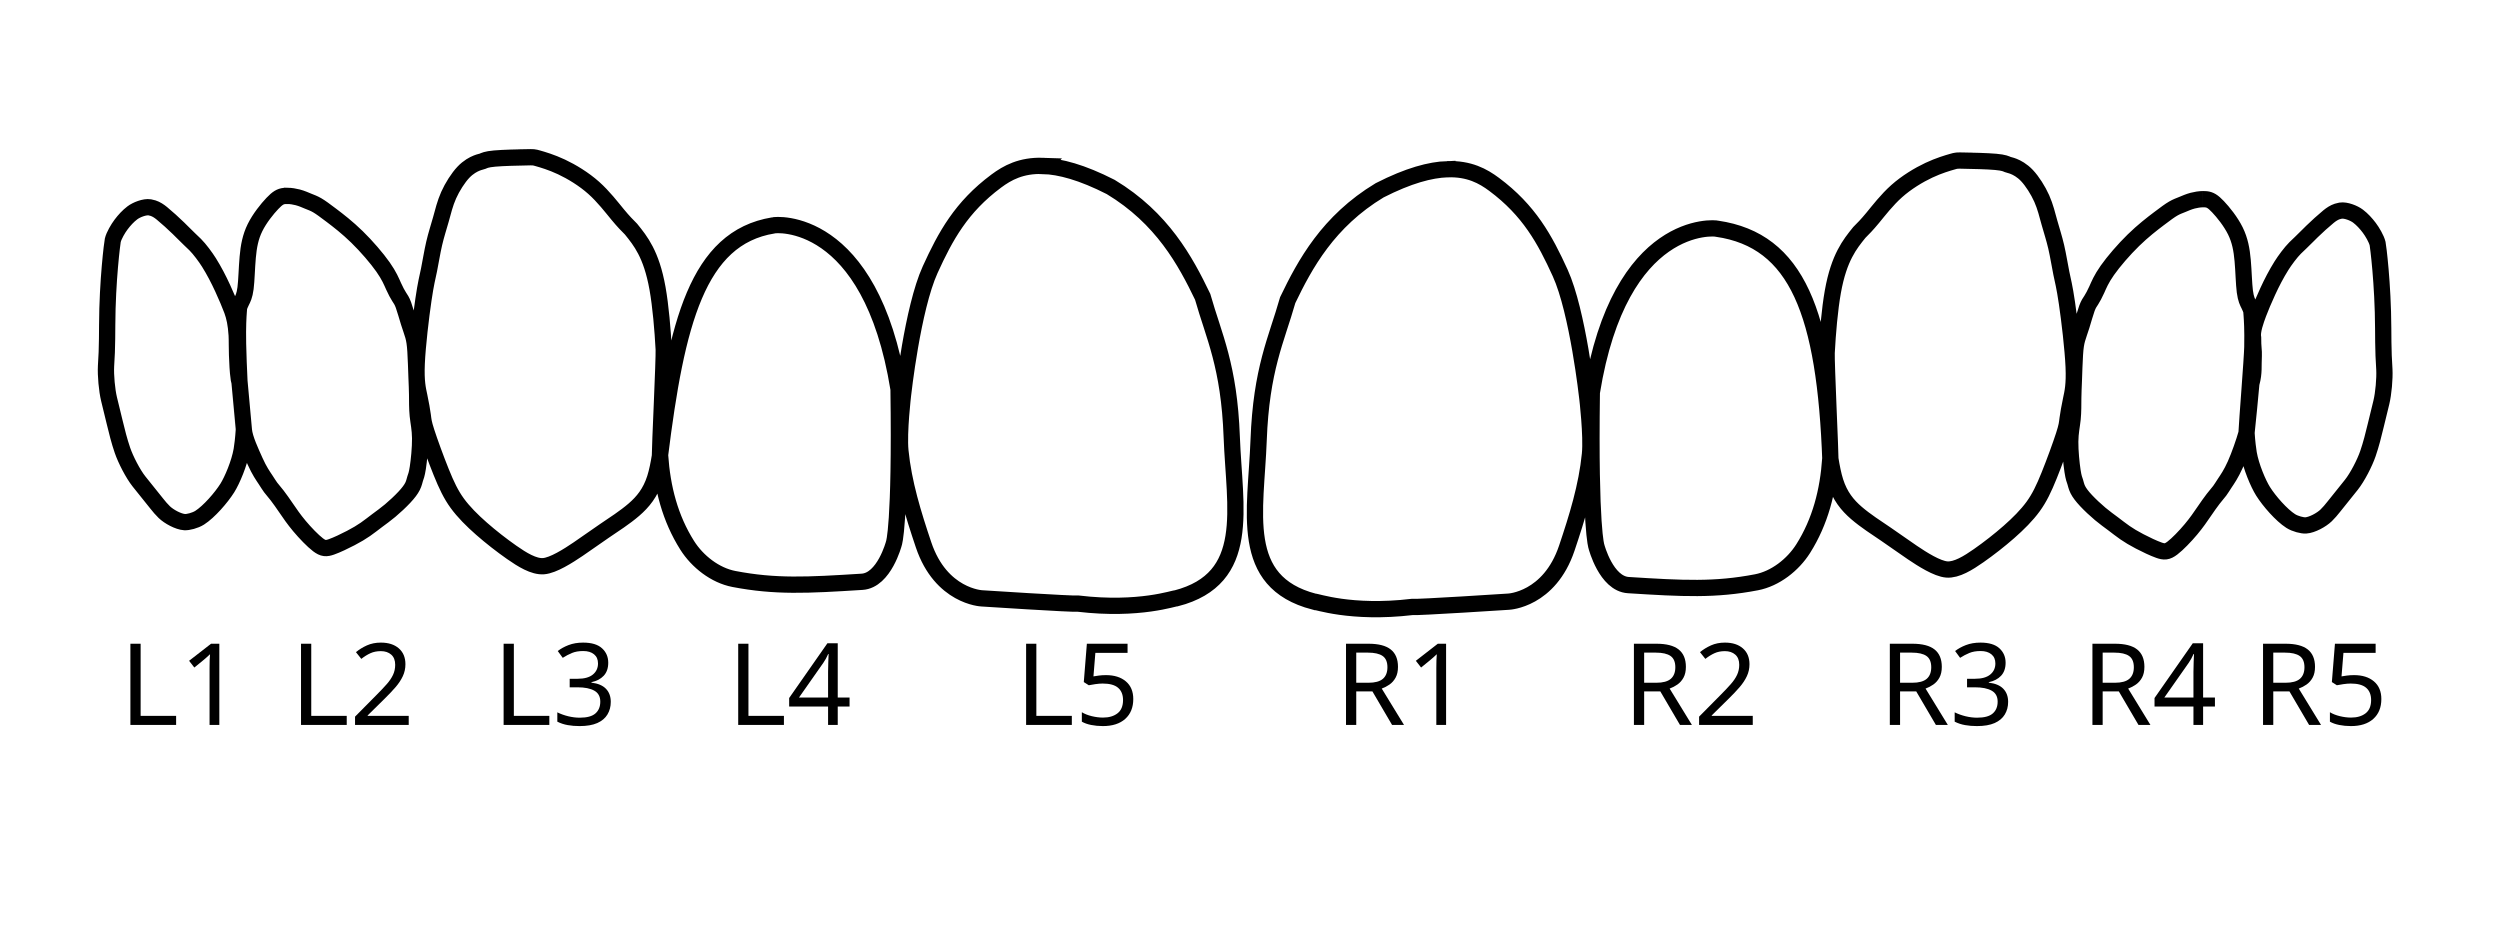
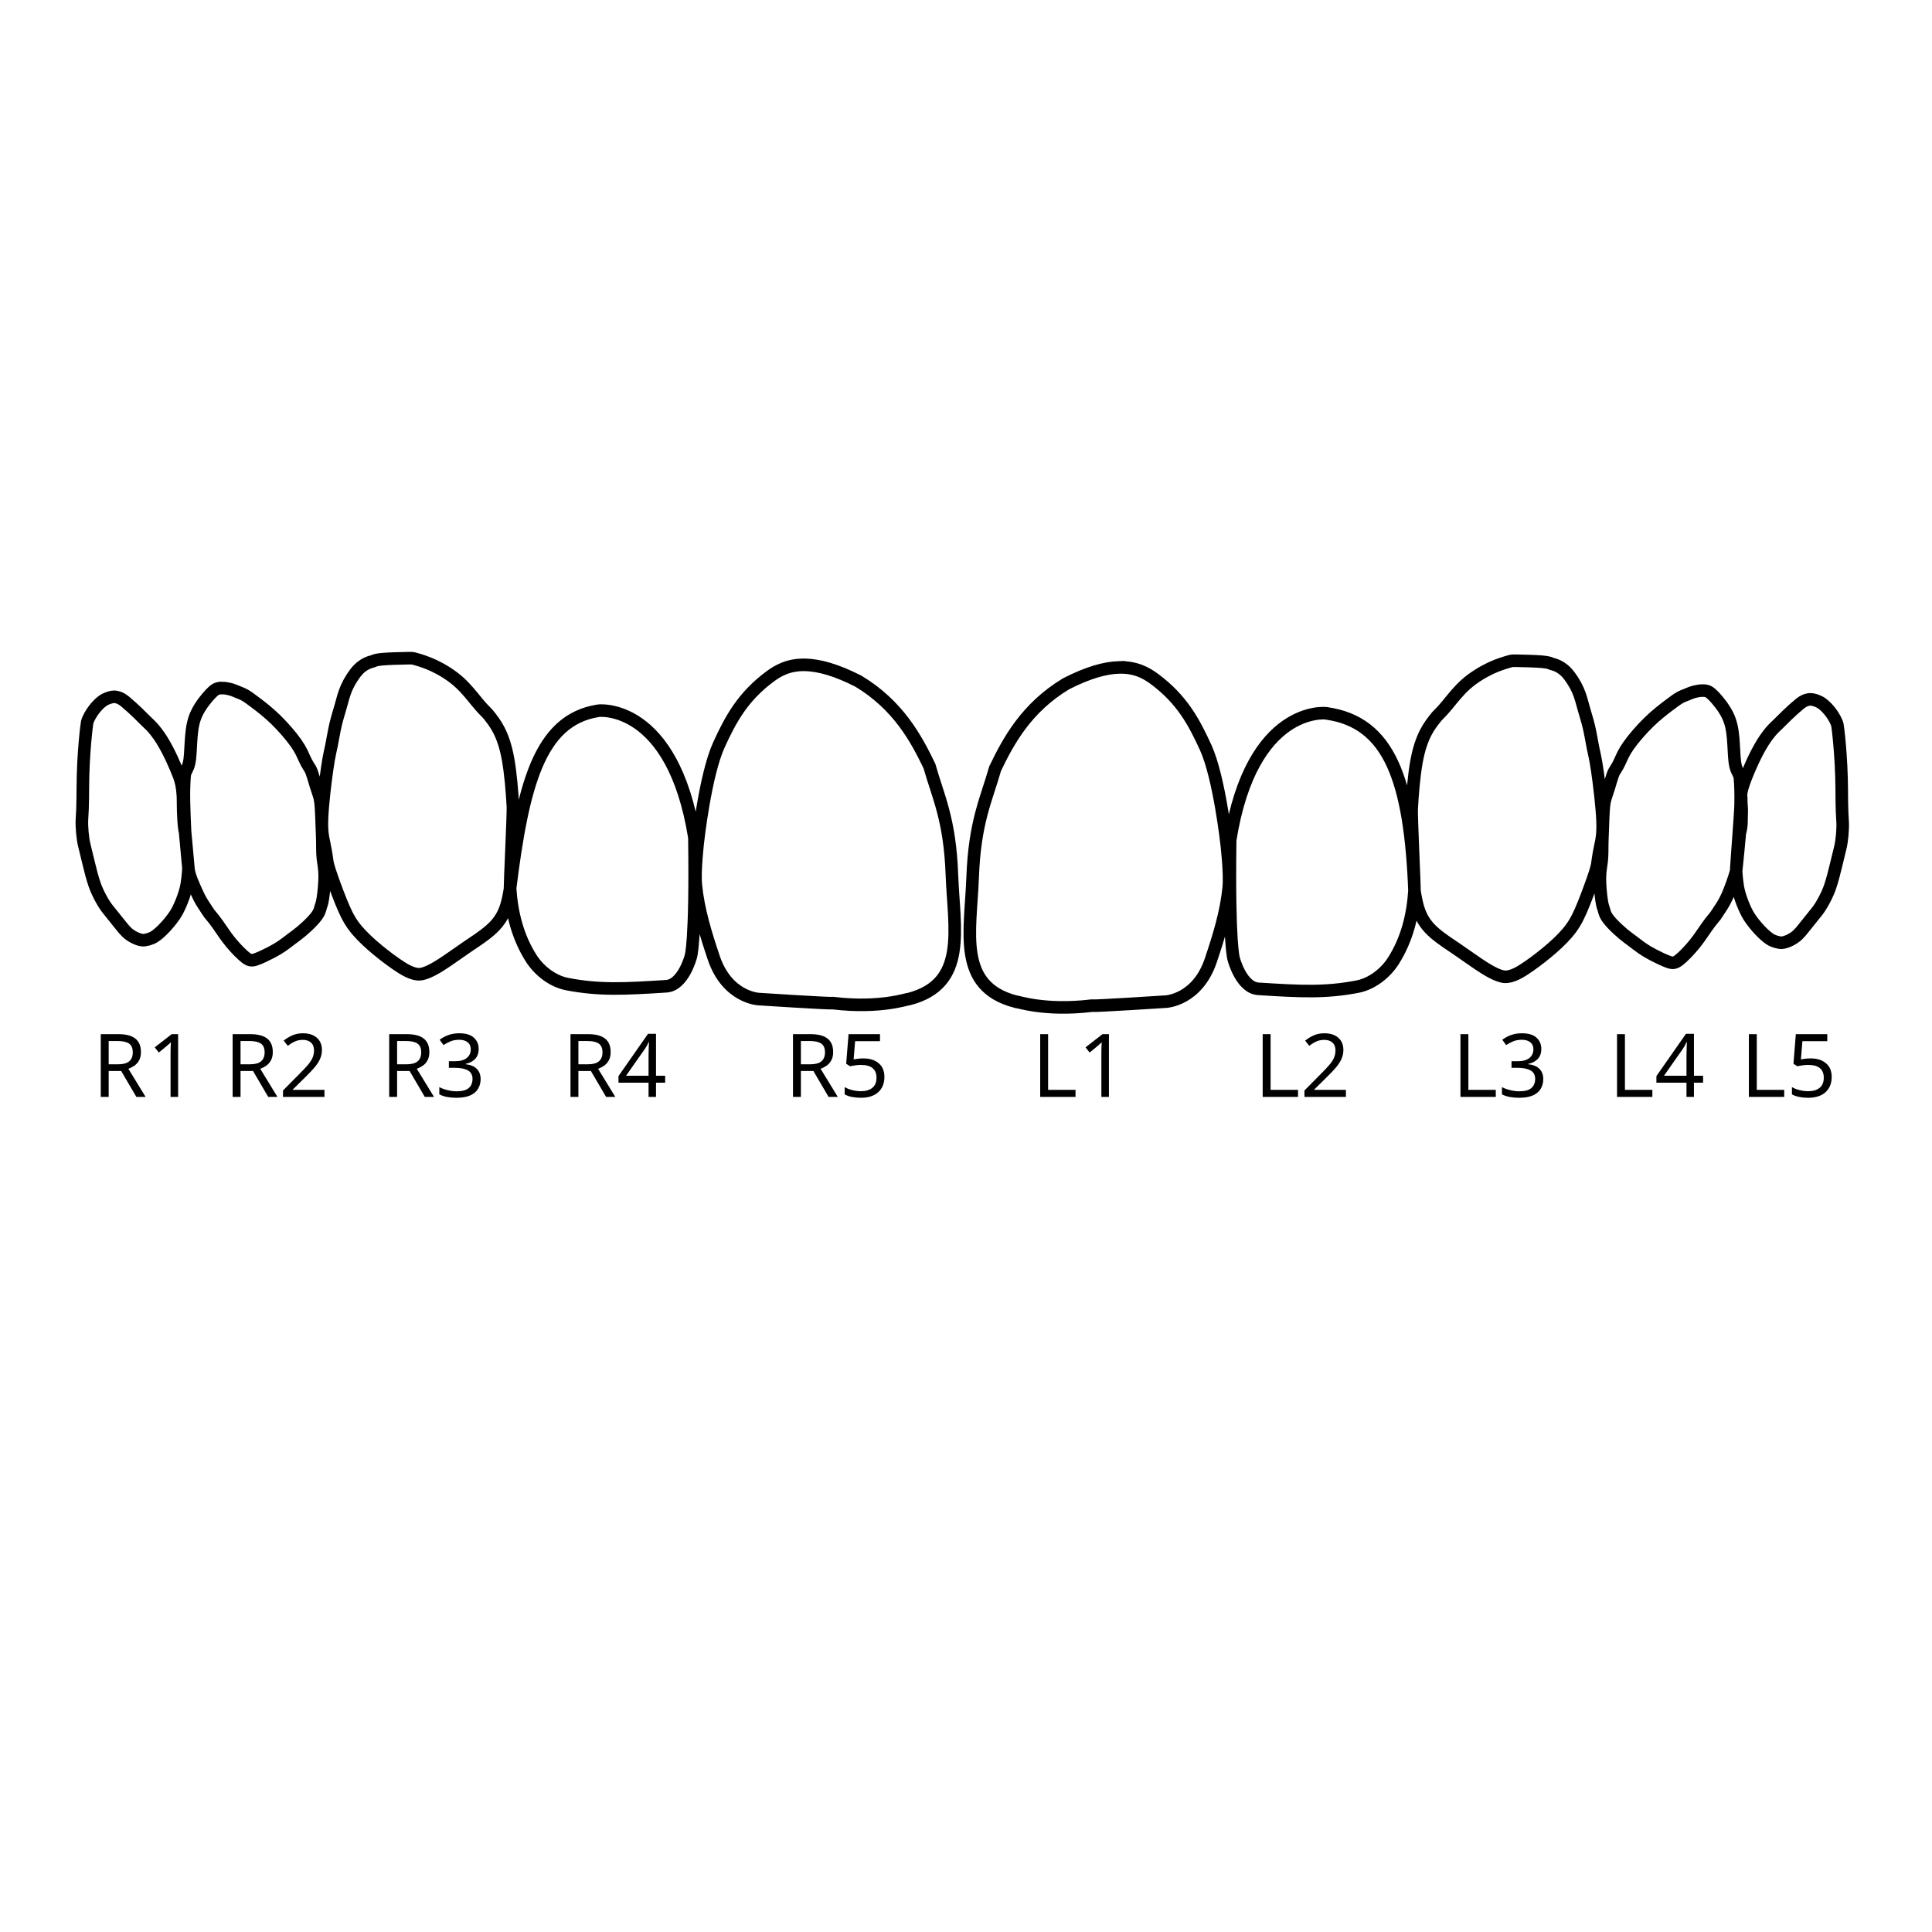
- <svg xmlns="http://www.w3.org/2000/svg" width="1080" height="400" viewBox="0 300 1080 400" version="1.1" id="svg1">
+ <svg xmlns="http://www.w3.org/2000/svg" width="1080" height="1080" viewBox="0 0 1080 1080" version="1.1" id="svg1">
  <defs id="defs1" />
  <g id="layer1">
    <path id="path1" fill="none" stroke="#000000" stroke-width="7.027" d="m 227.293,367.955 c -3.3,0.07 -9.899,0.204 -13.603,0.54 -3.704,0.336 -4.51,0.875 -5.183,1.144 -0.674,0.27 -1.213,0.269 -2.56,0.808 -1.347,0.538 -3.579,1.656 -5.787,3.994 -2.208,2.338 -4.753,6.298 -6.345,9.881 -1.592,3.583 -2.417,7.139 -3.359,10.503 -0.942,3.363 -2.02,6.6 -2.896,10.371 -0.876,3.771 -1.546,8.084 -2.22,11.383 -0.674,3.3 -1.346,5.586 -2.424,12.926 -1.078,7.34 -2.559,19.734 -2.896,27.546 -0.337,7.812 0.47,11.041 1.144,14.206 0.673,3.165 1.21,6.263 1.48,8.283 0.27,2.02 0.269,2.964 1.616,7.14 1.347,4.175 4.046,11.592 6.336,17.27 2.29,5.678 4.211,9.7 6.935,13.444 2.725,3.744 6.42,7.443 10.485,11.011 4.065,3.568 8.583,7.089 13.045,10.217 4.461,3.128 9.561,6.295 13.753,5.969 4.191,-0.327 10.649,-4.463 14.878,-7.321 4.229,-2.858 7.448,-5.229 11.424,-7.925 3.976,-2.696 8.843,-5.808 12.736,-9.168 3.892,-3.36 7.128,-7.289 9.118,-13.535 0.905,-2.838 1.606,-6.404 2.179,-10.004 0.937,14.138 4.359,27.295 11.71,38.934 4.431,7.016 12.052,12.984 20.202,14.547 17.906,3.433 31.66,2.714 55.355,1.212 9.572,-0.607 13.739,-16.567 13.739,-16.567 0,0 2.828,-7.274 2.02,-66.671 -12.122,-75.155 -53.335,-71.114 -54.143,-70.71 -32.718,5.354 -41.801,42.207 -48.949,99.652 -0.062,-3.103 1.842,-42.255 1.641,-46.108 -0.436,-8.382 -1.322,-18.749 -2.673,-26.325 -1.352,-7.576 -3.219,-12.674 -5.206,-16.512 -1.987,-3.839 -4.106,-6.465 -6.227,-9.091 -1.616,-1.616 -3.234,-3.232 -5.792,-6.327 -2.557,-3.095 -6.123,-7.757 -10.358,-11.529 -4.235,-3.772 -9.488,-6.954 -13.893,-9.023 -4.405,-2.069 -8.245,-3.166 -10.113,-3.699 -1.867,-0.533 -1.87,-0.535 -5.17,-0.467 z m 621.254,1.43 c -3.3,-0.07 -3.302,-0.07 -5.17,0.467 -1.867,0.533 -5.707,1.63 -10.113,3.699 -4.405,2.069 -9.658,5.251 -13.893,9.023 -4.235,3.772 -7.801,8.433 -10.358,11.529 -2.557,3.095 -4.175,4.711 -5.791,6.327 -2.121,2.626 -4.241,5.253 -6.227,9.091 -1.987,3.838 -3.854,8.936 -5.206,16.512 -1.352,7.576 -2.238,17.943 -2.673,26.325 -0.2,3.853 1.695,43.799 1.637,46.902 -2.28,-63.982 -14.378,-95.4 -48.945,-100.446 -0.808,-0.404 -42.022,-4.444 -54.143,70.71 -0.808,59.396 2.02,66.671 2.02,66.671 0,0 4.167,15.96 13.739,16.567 23.696,1.502 37.449,2.221 55.355,-1.212 8.15,-1.563 15.771,-7.531 20.202,-14.547 7.351,-11.639 10.773,-24.796 11.71,-38.934 0.573,3.599 1.274,7.165 2.179,10.003 1.991,6.246 5.226,10.174 9.118,13.535 3.892,3.36 8.76,6.472 12.736,9.168 3.976,2.696 7.195,5.067 11.424,7.925 4.229,2.858 10.687,6.994 14.878,7.321 4.191,0.327 9.291,-2.841 13.753,-5.968 4.461,-3.128 8.98,-6.649 13.044,-10.217 4.065,-3.568 7.76,-7.267 10.485,-11.011 2.725,-3.744 4.645,-7.766 6.935,-13.444 2.29,-5.678 4.989,-13.095 6.336,-17.27 1.347,-4.175 1.346,-5.119 1.616,-7.14 0.27,-2.02 0.806,-5.118 1.48,-8.283 0.674,-3.165 1.481,-6.395 1.144,-14.206 -0.336,-7.812 -1.818,-20.206 -2.896,-27.546 -1.077,-7.34 -1.75,-9.627 -2.424,-12.926 -0.674,-3.3 -1.344,-7.612 -2.219,-11.383 -0.876,-3.771 -1.954,-7.008 -2.896,-10.371 -0.942,-3.363 -1.762,-6.92 -3.354,-10.503 -1.592,-3.583 -4.142,-7.543 -6.35,-9.881 -2.208,-2.338 -4.44,-3.455 -5.787,-3.994 -1.347,-0.538 -1.886,-0.538 -2.56,-0.808 -0.674,-0.27 -1.48,-0.807 -5.183,-1.144 -3.704,-0.336 -10.303,-0.473 -13.603,-0.54 z m -397.976,2.283 c -9.441,-0.325 -15.451,3.031 -20.166,6.536 -15.147,11.26 -21.972,23.793 -28.572,38.285 -7.634,16.762 -11.715,54.003 -11.715,54.003 0,0 -1.931,16.217 -1.144,24.283 1.353,13.862 5.565,27.369 9.999,40.572 7.514,22.375 25.145,23.143 25.145,23.143 0,0 39.426,2.568 41.712,2.283 26.571,3.143 41.716,-2.568 42.288,-2.283 32.857,-8.571 25.139,-38.859 23.997,-69.716 -1.143,-30.857 -7.711,-43.428 -12.568,-60.57 -7.428,-15.428 -17.429,-33.997 -39.715,-47.426 -12.5,-6.375 -21.918,-8.856 -29.262,-9.109 z m 174.699,1.43 c -7.343,0.253 -16.762,2.734 -29.262,9.109 -22.285,13.429 -32.286,31.998 -39.715,47.426 -4.857,17.143 -11.425,29.718 -12.568,60.575 -1.143,30.857 -8.86,61.14 23.997,69.712 0.572,-0.285 15.717,5.43 42.288,2.288 2.286,0.285 41.712,-2.288 41.712,-2.288 0,0 17.631,-0.769 25.145,-23.143 4.434,-13.204 8.646,-26.71 9.999,-40.572 0.787,-8.066 -1.144,-24.283 -1.144,-24.283 0,0 -4.081,-37.236 -11.715,-53.998 -6.6,-14.492 -13.425,-27.03 -28.572,-38.289 -4.715,-3.505 -10.725,-6.861 -20.166,-6.536 z M 124.208,384.613 c -0.477,-0.009 -0.938,0.007 -1.366,0.053 -1.714,0.191 -2.932,0.865 -5.17,3.218 -2.238,2.353 -5.498,6.387 -7.498,10.435 -2,4.048 -2.741,8.111 -3.159,12.808 -0.418,4.698 -0.511,10.029 -0.94,13.362 -0.429,3.333 -1.192,4.667 -1.716,5.714 -0.524,1.048 -0.81,1.811 -0.953,2.192 -0.143,0.381 -0.143,0.379 -0.286,2.378 -0.143,2 -0.429,6.002 -0.286,13.716 0.09,4.85 0.345,10.816 0.608,16.449 -0.083,-0.339 -0.205,-0.687 -0.25,-1.008 -0.623,-4.495 -0.545,-6.251 -0.787,-10.729 -0.109,-2.016 -0.028,-6.419 -0.158,-8.456 -0.307,-4.797 -0.98,-7.851 -2.001,-10.671 -0.785,-2.167 -2.618,-6.463 -4.067,-9.6 -1.76,-3.812 -3.694,-7.55 -5.914,-11.097 -1.424,-2.276 -4.02,-5.79 -5.923,-7.684 -0.801,-0.798 -1.629,-1.573 -2.451,-2.351 -0.987,-0.935 -2.552,-2.494 -3.518,-3.463 -0.419,-0.421 -0.839,-0.841 -1.262,-1.257 -1.905,-1.874 -5.123,-4.786 -7.194,-6.477 -1.161,-0.948 -2.393,-1.77 -3.799,-2.229 -0.454,-0.148 -0.927,-0.265 -1.412,-0.345 -2.196,-0.362 -5.745,1.025 -7.534,2.383 -1.83,1.39 -3.438,3.151 -4.852,5.029 -1.296,1.722 -3.108,4.755 -3.599,6.845 -0.196,0.834 -2.34,17.2 -2.415,36.624 -0.014,3.924 -0.048,7.845 -0.186,11.751 -0.07,1.989 -0.217,3.981 -0.318,5.973 -0.2,3.954 0.371,10.384 1.303,14.238 0.392,1.623 1.482,6.026 2.396,9.849 0.991,4.142 2.03,8.28 3.404,12.282 1.375,4.004 4.525,10.159 7.162,13.467 1.875,2.351 5.316,6.58 7.616,9.5 1.036,1.315 2.11,2.59 3.286,3.726 1.98,1.913 6.048,4.155 8.787,4.321 1.465,0.089 4.538,-0.659 6.5,-1.906 4.016,-2.554 9.306,-8.63 11.946,-12.831 2.105,-3.349 5.226,-10.702 6.205,-16.399 0.269,-1.566 0.714,-5.04 0.935,-8.71 0.007,0.026 -5.35,-58.959 0.014,0.061 0.345,3.798 3.047,9.473 4.857,13.521 1.81,4.048 3.432,6.335 4.48,7.907 1.048,1.571 1.523,2.429 2.238,3.381 0.714,0.952 1.667,1.996 2.81,3.472 1.143,1.476 2.476,3.383 3.976,5.574 1.5,2.19 3.166,4.668 5.642,7.621 2.476,2.952 5.763,6.378 8.025,8.093 2.262,1.714 3.5,1.713 5.81,0.903 2.309,-0.81 5.69,-2.427 8.333,-3.808 2.643,-1.381 4.546,-2.525 6.332,-3.763 1.786,-1.238 3.451,-2.572 5.165,-3.858 1.714,-1.286 3.476,-2.52 5.524,-4.235 2.048,-1.714 4.385,-3.907 6.123,-5.764 1.738,-1.857 2.878,-3.378 3.545,-4.711 0.667,-1.333 0.858,-2.477 1.144,-3.381 0.286,-0.905 0.668,-1.571 1.144,-4.666 0.476,-3.095 1.046,-8.623 0.999,-12.718 -0.047,-4.095 -0.713,-6.762 -1.021,-9.804 -0.308,-3.042 -0.258,-6.456 -0.286,-9.028 -0.028,-2.571 -0.133,-4.3 -0.254,-7.543 -0.121,-3.244 -0.257,-8.005 -0.468,-11.243 -0.21,-3.238 -0.495,-4.953 -0.971,-6.668 -0.476,-1.714 -1.144,-3.426 -1.906,-5.855 -0.762,-2.429 -1.618,-5.572 -2.31,-7.457 -0.692,-1.885 -1.217,-2.511 -1.884,-3.558 -0.667,-1.048 -1.474,-2.515 -2.369,-4.507 -0.896,-1.992 -1.88,-4.509 -4.566,-8.324 -2.686,-3.815 -7.073,-8.928 -11.247,-13.004 -4.174,-4.075 -8.135,-7.115 -11.02,-9.3 -2.885,-2.185 -4.697,-3.518 -6.173,-4.375 -1.476,-0.857 -2.618,-1.237 -3.903,-1.761 -1.286,-0.523 -2.714,-1.191 -4.534,-1.67 -1.365,-0.359 -2.949,-0.611 -4.38,-0.635 z m 827.425,1.43 c -1.43,0.026 -3.015,0.276 -4.38,0.636 -1.82,0.48 -3.249,1.146 -4.534,1.67 -1.286,0.523 -2.427,0.908 -3.903,1.766 -1.476,0.857 -3.288,2.191 -6.173,4.375 -2.885,2.185 -6.842,5.22 -11.016,9.295 -4.174,4.075 -8.565,9.188 -11.252,13.004 -2.686,3.815 -3.67,6.332 -4.566,8.324 -0.896,1.992 -1.703,3.459 -2.369,4.507 -0.667,1.048 -1.191,1.673 -1.884,3.558 -0.692,1.885 -1.548,5.029 -2.31,7.457 -0.762,2.429 -1.43,4.141 -1.906,5.855 -0.476,1.714 -0.762,3.429 -0.971,6.667 -0.21,3.238 -0.347,7.999 -0.467,11.243 -0.12,3.244 -0.227,4.972 -0.254,7.543 -0.026,2.571 0.019,5.986 -0.286,9.028 -0.307,3.042 -0.974,5.709 -1.021,9.804 -0.043,4.095 0.523,9.623 0.998,12.718 0.476,3.095 0.858,3.761 1.144,4.666 0.286,0.905 0.477,2.048 1.144,3.381 0.667,1.333 1.807,2.854 3.545,4.711 1.738,1.857 4.075,4.05 6.123,5.764 2.048,1.714 3.81,2.954 5.524,4.239 1.714,1.286 3.379,2.615 5.165,3.853 1.786,1.238 3.689,2.382 6.332,3.763 2.643,1.381 6.024,2.999 8.333,3.808 2.309,0.81 3.548,0.811 5.81,-0.903 2.262,-1.714 5.548,-5.14 8.025,-8.093 2.476,-2.952 4.142,-5.43 5.642,-7.621 1.5,-2.19 2.833,-4.097 3.976,-5.574 1.143,-1.476 2.095,-2.52 2.809,-3.472 0.714,-0.952 1.19,-1.81 2.238,-3.381 1.048,-1.571 2.67,-3.859 4.48,-7.907 1.81,-4.048 3.809,-9.854 4.856,-13.521 0.009,-0.019 0.009,-0.035 0.019,-0.062 0.221,3.669 0.666,7.14 0.935,8.705 0.979,5.697 4.1,13.05 6.205,16.399 2.64,4.201 7.93,10.277 11.946,12.831 1.961,1.248 5.035,1.995 6.5,1.906 2.739,-0.166 6.808,-2.407 8.787,-4.321 1.176,-1.137 2.25,-2.411 3.286,-3.726 2.3,-2.919 5.741,-7.148 7.616,-9.5 2.638,-3.307 5.787,-9.458 7.162,-13.462 1.374,-4.002 2.413,-8.144 3.404,-12.287 0.915,-3.823 2.009,-8.226 2.401,-9.849 0.931,-3.854 1.499,-10.284 1.298,-14.238 -0.101,-1.992 -0.248,-3.984 -0.318,-5.973 -0.138,-3.906 -0.171,-7.827 -0.186,-11.751 -0.079,-19.423 -2.219,-35.79 -2.415,-36.624 -0.492,-2.089 -2.303,-5.123 -3.599,-6.845 -1.414,-1.878 -3.022,-3.639 -4.852,-5.029 -1.789,-1.358 -5.339,-2.745 -7.534,-2.383 -0.485,0.079 -0.958,0.197 -1.411,0.345 -1.406,0.458 -2.638,1.281 -3.799,2.229 -2.071,1.691 -5.289,4.603 -7.194,6.477 -0.423,0.416 -0.843,0.837 -1.262,1.257 -0.965,0.969 -2.531,2.528 -3.518,3.463 -0.822,0.778 -1.65,1.554 -2.451,2.351 -1.903,1.894 -4.499,5.408 -5.923,7.684 -2.22,3.547 -4.154,7.286 -5.914,11.097 -1.448,3.136 -3.282,7.433 -4.067,9.6 -1.021,2.819 -2.822,7.528 -2.272,10.469 -0.026,4.027 0.404,5.628 0.295,7.644 -0.242,4.478 0.23,7.392 -0.964,11.744 -0.088,0.315 -2.09,21.69 -2.173,22.032 0.263,-5.636 2.438,-32.619 2.527,-37.473 0.143,-7.714 -0.143,-11.716 -0.285,-13.716 -0.143,-2 -0.143,-1.998 -0.286,-2.378 -0.143,-0.38 -0.429,-1.145 -0.953,-2.192 -0.523,-1.048 -1.287,-2.381 -1.716,-5.714 -0.429,-3.333 -0.522,-8.664 -0.94,-13.362 -0.418,-4.698 -1.159,-8.761 -3.159,-12.809 -2,-4.048 -5.26,-8.082 -7.498,-10.435 -2.238,-2.353 -3.455,-3.028 -5.17,-3.218 -0.429,-0.044 -0.889,-0.061 -1.366,-0.053" />
    <path class="interactive-path" id="path14" fill="transparent" data-tooth="L1" d="m 63.65,392.712 c -5.204,0.725 -8.813,5.443 -11.049,9.846 -2.24,6.743 -2.042,14.012 -2.704,21.021 -0.552,14.433 -1.121,28.9 -0.619,43.338 1.829,9.209 3.782,18.464 6.873,27.341 2.714,7.518 7.67,13.847 12.817,19.845 2.968,3.638 6.396,8.046 11.493,8.321 6.132,-1.067 10.016,-6.648 13.619,-11.217 6.797,-9.491 9.194,-21.688 7.525,-33.157 -1.178,-11.663 -2.308,-23.307 -2.73,-35.023 -0.463,-8.193 -4.757,-15.473 -8.222,-22.705 -2.875,-5.956 -7.052,-11.108 -11.86,-15.609 -4.356,-4.003 -8.208,-8.83 -13.433,-11.73 -0.543,-0.208 -1.129,-0.29 -1.709,-0.271 z" />
    <path class="interactive-path" id="path15" fill="transparent" data-tooth="L2" d="m 122.237,387.705 c -5.939,5.666 -11.196,12.818 -11.808,21.27 -1.22,7.389 -0.324,15.256 -3.153,22.243 -2.113,3.822 -0.828,8.461 -1.214,12.61 -0.125,14.739 0.628,29.53 2.917,44.095 3.039,10.315 9.194,19.315 15.674,27.754 4.539,6.143 8.843,12.807 15.068,17.388 3.058,1.226 5.932,-1.664 8.683,-2.585 9.125,-4.923 17.62,-11.193 24.806,-18.68 4.881,-5.712 4.816,-13.817 4.986,-20.924 -0.28,-10.808 -1.436,-21.565 -1.576,-32.378 -0.263,-5.468 -0.082,-11.073 -2.22,-16.231 -1.733,-5.731 -3.631,-11.429 -6.716,-16.596 -4.672,-10.539 -12.982,-18.851 -21.548,-26.318 -6.774,-5.57 -14.515,-11.78 -23.707,-11.718 z" />
    <path class="interactive-path" id="path16" fill="transparent" data-tooth="L3" d="m 223.405,371.064 c -7.528,0.198 -16.49,0.168 -21.825,6.432 -6.426,7.898 -8.118,18.319 -10.705,27.881 -4.18,17.959 -7.281,36.277 -7.813,54.736 -0.016,7.32 1.809,14.487 3.211,21.627 3.153,11.559 7.16,23.071 13.415,33.344 6.401,8.412 14.865,15.029 23.386,21.172 3.703,2.233 7.543,5.564 12.137,5.216 8.825,-3.254 16.228,-9.372 23.998,-14.515 8.058,-5.639 17.665,-11.248 20.803,-21.231 2.925,-9.64 2.123,-19.884 2.885,-29.816 0.557,-14.075 1.333,-28.233 -0.641,-42.241 -1.263,-11.629 -3.932,-23.855 -12.127,-32.702 -7.928,-8.48 -14.633,-18.626 -25.214,-24.153 -6.216,-3.427 -13.086,-6.275 -20.335,-5.759 -0.392,0.002 -0.783,0.005 -1.175,0.009 z" />
    <path class="interactive-path" id="path17" fill="transparent" data-tooth="L4" d="m 336.484,400.248 c -11.561,0.916 -21.986,8.138 -28.001,17.898 -9.348,14.947 -12.881,32.586 -16.067,49.681 -1.635,10.236 -3.448,20.494 -4.082,30.847 1.319,13.361 5,26.97 13.081,37.887 4.933,6.245 12.291,10.577 20.287,11.219 10.926,2.122 22.101,1.529 33.163,1.419 6.596,-0.392 13.366,-0.127 19.817,-1.661 4.534,-3.117 6.945,-8.526 8.495,-13.642 2.084,-12.188 1.692,-24.64 1.988,-36.961 -0.133,-10.387 0.476,-20.824 -0.497,-31.178 -3.287,-18.105 -8.851,-36.639 -20.966,-50.907 -6.803,-7.971 -16.567,-14.06 -27.218,-14.601 z" />
    <path class="interactive-path" id="path18" fill="transparent" data-tooth="L5" d="m 449.025,374.765 c -8.726,-0.185 -16.392,4.887 -22.496,10.652 -8.273,7.45 -14.548,16.816 -19.228,26.865 -6.747,12.465 -9.012,26.666 -11.574,40.433 -2.071,13.575 -4.31,27.296 -3.653,41.072 1.206,14.661 5.822,28.783 10.588,42.612 3.305,8.704 10.476,16.85 19.946,18.632 17.94,1.95 36.028,2.224 54.002,3.568 12.914,0.225 26.277,-0.726 38.285,-5.848 8.092,-3.722 13.474,-11.896 14.807,-20.582 2.238,-14.034 -0.117,-28.249 -0.557,-42.332 -0.443,-13.887 -2.401,-27.737 -6.508,-41.033 -3.145,-11.051 -6.41,-22.225 -12.528,-32.068 -9.489,-16.51 -23.698,-30.981 -41.786,-37.752 -6.133,-2.439 -12.645,-4.296 -19.298,-4.22 z" />
    <path class="interactive-path" id="path19" fill="transparent" data-tooth="R1" d="m 626.396,376.258 c -11.958,0.398 -23.463,5.124 -33.388,11.592 -13.339,9.36 -23.724,22.479 -30.91,37.029 -4.798,9.461 -7.224,19.888 -10.259,29.995 -5.11,17.333 -4.843,35.546 -6.151,53.403 -0.652,12.083 -1.804,25.204 4.349,36.179 4.135,7.378 12.307,11.048 20.218,12.848 13.273,3.466 27.13,3.106 40.668,1.943 14.127,-0.943 28.328,-1.113 42.397,-2.739 9.802,-2.304 17.302,-10.648 20.307,-20.042 4.449,-12.384 8.1,-25.151 9.944,-38.197 1.004,-16.352 -1.502,-32.692 -4.26,-48.766 -2.643,-15.311 -6.831,-30.599 -15.021,-43.949 -6.514,-10.982 -15.327,-21.169 -26.838,-27.053 -3.425,-1.716 -7.247,-2.368 -11.057,-2.241 z" />
    <path class="interactive-path" id="path20" fill="transparent" data-tooth="R2" d="m 738.534,402.056 c -14.491,0.525 -25.88,11.907 -32.994,23.609 -7.64,12.905 -11.912,27.612 -14.431,42.275 0.269,20.745 -0.559,41.543 0.825,62.252 1.161,6.903 3.219,14.996 9.668,18.78 8.683,2.003 17.773,1.154 26.626,1.565 11.591,-0.219 23.693,0.403 34.742,-3.674 12.698,-5.971 18.896,-20.013 22.072,-32.897 4.282,-15.434 1.588,-31.551 0.089,-47.176 -2.495,-17.894 -5.746,-37.075 -17.819,-51.27 -7.168,-8.091 -17.934,-13.357 -28.779,-13.466 z" />
    <path class="interactive-path" id="path21" fill="transparent" data-tooth="R3" d="m 848.505,372.695 c -8.54,0.151 -16.282,4.754 -23.239,9.301 -7.908,5.931 -13.628,14.227 -20.259,21.462 -8.036,9.034 -10.144,21.357 -11.37,32.971 -1.506,10.258 -1.664,20.616 -0.888,30.941 0.826,12.9 -0.016,26.066 2.89,38.742 2.669,10.521 12.818,16.166 20.959,22.084 7.983,4.96 15.155,11.781 24.305,14.533 5.975,-0.05 10.679,-4.727 15.417,-7.824 10.007,-7.285 19.781,-15.831 24.566,-27.568 6.513,-14.336 10.768,-29.76 11.9,-45.483 -0.741,-21.084 -4.597,-41.991 -9.742,-62.415 -2.691,-8.972 -5.298,-19.838 -14.351,-24.475 -6.283,-2.899 -13.482,-1.868 -20.188,-2.268 z" />
    <path class="interactive-path" id="path22" fill="transparent" data-tooth="R4" d="m 951.707,389.285 c -9.996,1.13 -17.973,8.26 -25.299,14.578 -9.939,8.627 -17.496,19.739 -22.082,32.06 -3.146,7.595 -5.383,15.615 -5.198,23.902 -0.43,14.332 -1.793,28.73 -0.69,43.05 0.681,5.217 3.233,9.996 7.379,13.282 8.557,7.935 18.379,14.998 29.35,19.022 9.493,-7.365 15.6,-18.126 22.801,-27.569 6.194,-9.435 10.09,-20.451 10.228,-31.804 0.664,-13.63 2.7,-27.398 0.929,-41.009 -1.795,-4.872 -2.75,-9.887 -2.919,-15.082 -0.655,-7.856 -0.799,-16.345 -6.004,-22.809 -2.32,-2.663 -4.17,-6.68 -7.796,-7.627 -0.233,-0.009 -0.467,-0.012 -0.7,0.005 z" />
    <path class="interactive-path" id="path23" fill="transparent" data-tooth="R5" d="m 1012.071,394.283 c -4.295,0.621 -6.881,4.923 -10.226,7.297 -7.318,6.105 -13.494,13.529 -17.57,22.181 -2.788,5.988 -5.975,12.052 -7.481,18.444 -0.044,14.91 -1.658,29.705 -2.93,44.539 0.065,13.432 6.111,27.445 17.254,35.306 4.206,3.631 9.932,0.381 12.846,-3.26 7.293,-8.459 14.687,-17.439 17.316,-28.573 2.762,-10.494 6.208,-21.1 5.429,-32.098 -0.412,-17.048 -0.201,-34.23 -2.751,-51.127 -1.126,-5.496 -5.252,-10.635 -10.548,-12.571 -0.439,-0.1 -0.889,-0.15 -1.339,-0.137 z" />
  </g>
  <text xml:space="preserve" style="font-size:49.136px;font-family:'KC Acme Hand';-inkscape-font-specification:'KC Acme Hand';text-align:start;writing-mode:lr-tb;direction:ltr;text-anchor:start;fill:#b0d5ee;stroke-width:0" x="51.568" y="613.181" id="text1">
-     <tspan id="tspan1" style="font-style:normal;font-variant:normal;font-weight:normal;font-stretch:normal;font-size:49.136px;font-family:'Franklin Gothic Medium';-inkscape-font-specification:'Franklin Gothic Medium, ';fill:#000000;stroke-width:0" x="51.568" y="613.181">L1</tspan>
+     <tspan id="tspan1" style="font-style:normal;font-variant:normal;font-weight:normal;font-stretch:normal;font-size:49.136px;font-family:'Franklin Gothic Medium';-inkscape-font-specification:'Franklin Gothic Medium, ';fill:#000000;stroke-width:0" x="51.568" y="613.181">R1</tspan>
  </text>
  <text xml:space="preserve" style="font-size:49.136px;font-family:'KC Acme Hand';-inkscape-font-specification:'KC Acme Hand';text-align:start;writing-mode:lr-tb;direction:ltr;text-anchor:start;fill:#b0d5ee;stroke-width:0" x="125.273" y="613.181" id="text2">
-     <tspan id="tspan2" style="font-style:normal;font-variant:normal;font-weight:normal;font-stretch:normal;font-size:49.136px;font-family:'Franklin Gothic Medium';-inkscape-font-specification:'Franklin Gothic Medium, ';fill:#000000;stroke-width:0" x="125.273" y="613.181">L2</tspan>
+     <tspan id="tspan2" style="font-style:normal;font-variant:normal;font-weight:normal;font-stretch:normal;font-size:49.136px;font-family:'Franklin Gothic Medium';-inkscape-font-specification:'Franklin Gothic Medium, ';fill:#000000;stroke-width:0" x="125.273" y="613.181">R2</tspan>
  </text>
  <text xml:space="preserve" style="font-size:49.136px;font-family:'KC Acme Hand';-inkscape-font-specification:'KC Acme Hand';text-align:start;writing-mode:lr-tb;direction:ltr;text-anchor:start;fill:#b0d5ee;stroke-width:0" x="212.796" y="613.181" id="text3">
-     <tspan id="tspan3" style="font-style:normal;font-variant:normal;font-weight:normal;font-stretch:normal;font-size:49.136px;font-family:'Franklin Gothic Medium';-inkscape-font-specification:'Franklin Gothic Medium, ';fill:#000000;stroke-width:0" x="212.796" y="613.181">L3</tspan>
+     <tspan id="tspan3" style="font-style:normal;font-variant:normal;font-weight:normal;font-stretch:normal;font-size:49.136px;font-family:'Franklin Gothic Medium';-inkscape-font-specification:'Franklin Gothic Medium, ';fill:#000000;stroke-width:0" x="212.796" y="613.181">R3</tspan>
  </text>
  <text xml:space="preserve" style="font-size:49.136px;font-family:'KC Acme Hand';-inkscape-font-specification:'KC Acme Hand';text-align:start;writing-mode:lr-tb;direction:ltr;text-anchor:start;fill:#b0d5ee;stroke-width:0" x="314.14" y="613.181" id="text4">
-     <tspan id="tspan4" style="font-style:normal;font-variant:normal;font-weight:normal;font-stretch:normal;font-size:49.136px;font-family:'Franklin Gothic Medium';-inkscape-font-specification:'Franklin Gothic Medium, ';fill:#000000;stroke-width:0" x="314.14" y="613.181">L4</tspan>
+     <tspan id="tspan4" style="font-style:normal;font-variant:normal;font-weight:normal;font-stretch:normal;font-size:49.136px;font-family:'Franklin Gothic Medium';-inkscape-font-specification:'Franklin Gothic Medium, ';fill:#000000;stroke-width:0" x="314.14" y="613.181">R4</tspan>
  </text>
  <text xml:space="preserve" style="font-size:49.136px;font-family:'KC Acme Hand';-inkscape-font-specification:'KC Acme Hand';text-align:start;writing-mode:lr-tb;direction:ltr;text-anchor:start;fill:#b0d5ee;stroke-width:0" x="438.516" y="613.181" id="text5">
-     <tspan id="tspan5" style="font-style:normal;font-variant:normal;font-weight:normal;font-stretch:normal;font-size:49.136px;font-family:'Franklin Gothic Medium';-inkscape-font-specification:'Franklin Gothic Medium, ';fill:#000000;stroke-width:0" x="438.516" y="613.181">L5</tspan>
+     <tspan id="tspan5" style="font-style:normal;font-variant:normal;font-weight:normal;font-stretch:normal;font-size:49.136px;font-family:'Franklin Gothic Medium';-inkscape-font-specification:'Franklin Gothic Medium, ';fill:#000000;stroke-width:0" x="438.516" y="613.181">R5</tspan>
  </text>
  <text xml:space="preserve" style="font-size:49.136px;font-family:'KC Acme Hand';-inkscape-font-specification:'KC Acme Hand';text-align:start;writing-mode:lr-tb;direction:ltr;text-anchor:start;fill:#b0d5ee;stroke-width:0" x="576.711" y="613.181" id="text6">
-     <tspan id="tspan6" style="font-style:normal;font-variant:normal;font-weight:normal;font-stretch:normal;font-size:49.136px;font-family:'Franklin Gothic Medium';-inkscape-font-specification:'Franklin Gothic Medium, ';fill:#000000;stroke-width:0" x="576.711" y="613.181">R1</tspan>
+     <tspan id="tspan6" style="font-style:normal;font-variant:normal;font-weight:normal;font-stretch:normal;font-size:49.136px;font-family:'Franklin Gothic Medium';-inkscape-font-specification:'Franklin Gothic Medium, ';fill:#000000;stroke-width:0" x="576.711" y="613.181">L1</tspan>
  </text>
  <text xml:space="preserve" style="font-size:49.136px;font-family:'KC Acme Hand';-inkscape-font-specification:'KC Acme Hand';text-align:start;writing-mode:lr-tb;direction:ltr;text-anchor:start;fill:#b0d5ee;stroke-width:0" x="701.086" y="613.181" id="text7">
-     <tspan id="tspan7" style="font-style:normal;font-variant:normal;font-weight:normal;font-stretch:normal;font-size:49.136px;font-family:'Franklin Gothic Medium';-inkscape-font-specification:'Franklin Gothic Medium, ';fill:#000000;stroke-width:0" x="701.086" y="613.181">R2</tspan>
+     <tspan id="tspan7" style="font-style:normal;font-variant:normal;font-weight:normal;font-stretch:normal;font-size:49.136px;font-family:'Franklin Gothic Medium';-inkscape-font-specification:'Franklin Gothic Medium, ';fill:#000000;stroke-width:0" x="701.086" y="613.181">L2</tspan>
  </text>
  <text xml:space="preserve" style="font-size:49.136px;font-family:'KC Acme Hand';-inkscape-font-specification:'KC Acme Hand';text-align:start;writing-mode:lr-tb;direction:ltr;text-anchor:start;fill:#b0d5ee;stroke-width:0" x="811.641" y="613.181" id="text8">
-     <tspan id="tspan8" style="font-style:normal;font-variant:normal;font-weight:normal;font-stretch:normal;font-size:49.136px;font-family:'Franklin Gothic Medium';-inkscape-font-specification:'Franklin Gothic Medium, ';fill:#000000;stroke-width:0" x="811.641" y="613.181">R3</tspan>
+     <tspan id="tspan8" style="font-style:normal;font-variant:normal;font-weight:normal;font-stretch:normal;font-size:49.136px;font-family:'Franklin Gothic Medium';-inkscape-font-specification:'Franklin Gothic Medium, ';fill:#000000;stroke-width:0" x="811.641" y="613.181">L3</tspan>
  </text>
  <text xml:space="preserve" style="font-size:49.136px;font-family:'KC Acme Hand';-inkscape-font-specification:'KC Acme Hand';text-align:start;writing-mode:lr-tb;direction:ltr;text-anchor:start;fill:#b0d5ee;stroke-width:0" x="899.164" y="613.181" id="text9">
-     <tspan id="tspan9" style="font-style:normal;font-variant:normal;font-weight:normal;font-stretch:normal;font-size:49.136px;font-family:'Franklin Gothic Medium';-inkscape-font-specification:'Franklin Gothic Medium, ';fill:#000000;stroke-width:0" x="899.164" y="613.181">R4</tspan>
+     <tspan id="tspan9" style="font-style:normal;font-variant:normal;font-weight:normal;font-stretch:normal;font-size:49.136px;font-family:'Franklin Gothic Medium';-inkscape-font-specification:'Franklin Gothic Medium, ';fill:#000000;stroke-width:0" x="899.164" y="613.181">L4</tspan>
  </text>
  <text xml:space="preserve" style="font-size:49.136px;font-family:'KC Acme Hand';-inkscape-font-specification:'KC Acme Hand';text-align:start;writing-mode:lr-tb;direction:ltr;text-anchor:start;fill:#b0d5ee;stroke-width:0" x="972.867" y="613.181" id="text10">
-     <tspan id="tspan10" style="font-style:normal;font-variant:normal;font-weight:normal;font-stretch:normal;font-size:49.136px;font-family:'Franklin Gothic Medium';-inkscape-font-specification:'Franklin Gothic Medium, ';fill:#000000;stroke-width:0" x="972.867" y="613.181">R5</tspan>
+     <tspan id="tspan10" style="font-style:normal;font-variant:normal;font-weight:normal;font-stretch:normal;font-size:49.136px;font-family:'Franklin Gothic Medium';-inkscape-font-specification:'Franklin Gothic Medium, ';fill:#000000;stroke-width:0" x="972.867" y="613.181">L5</tspan>
  </text>
</svg>
